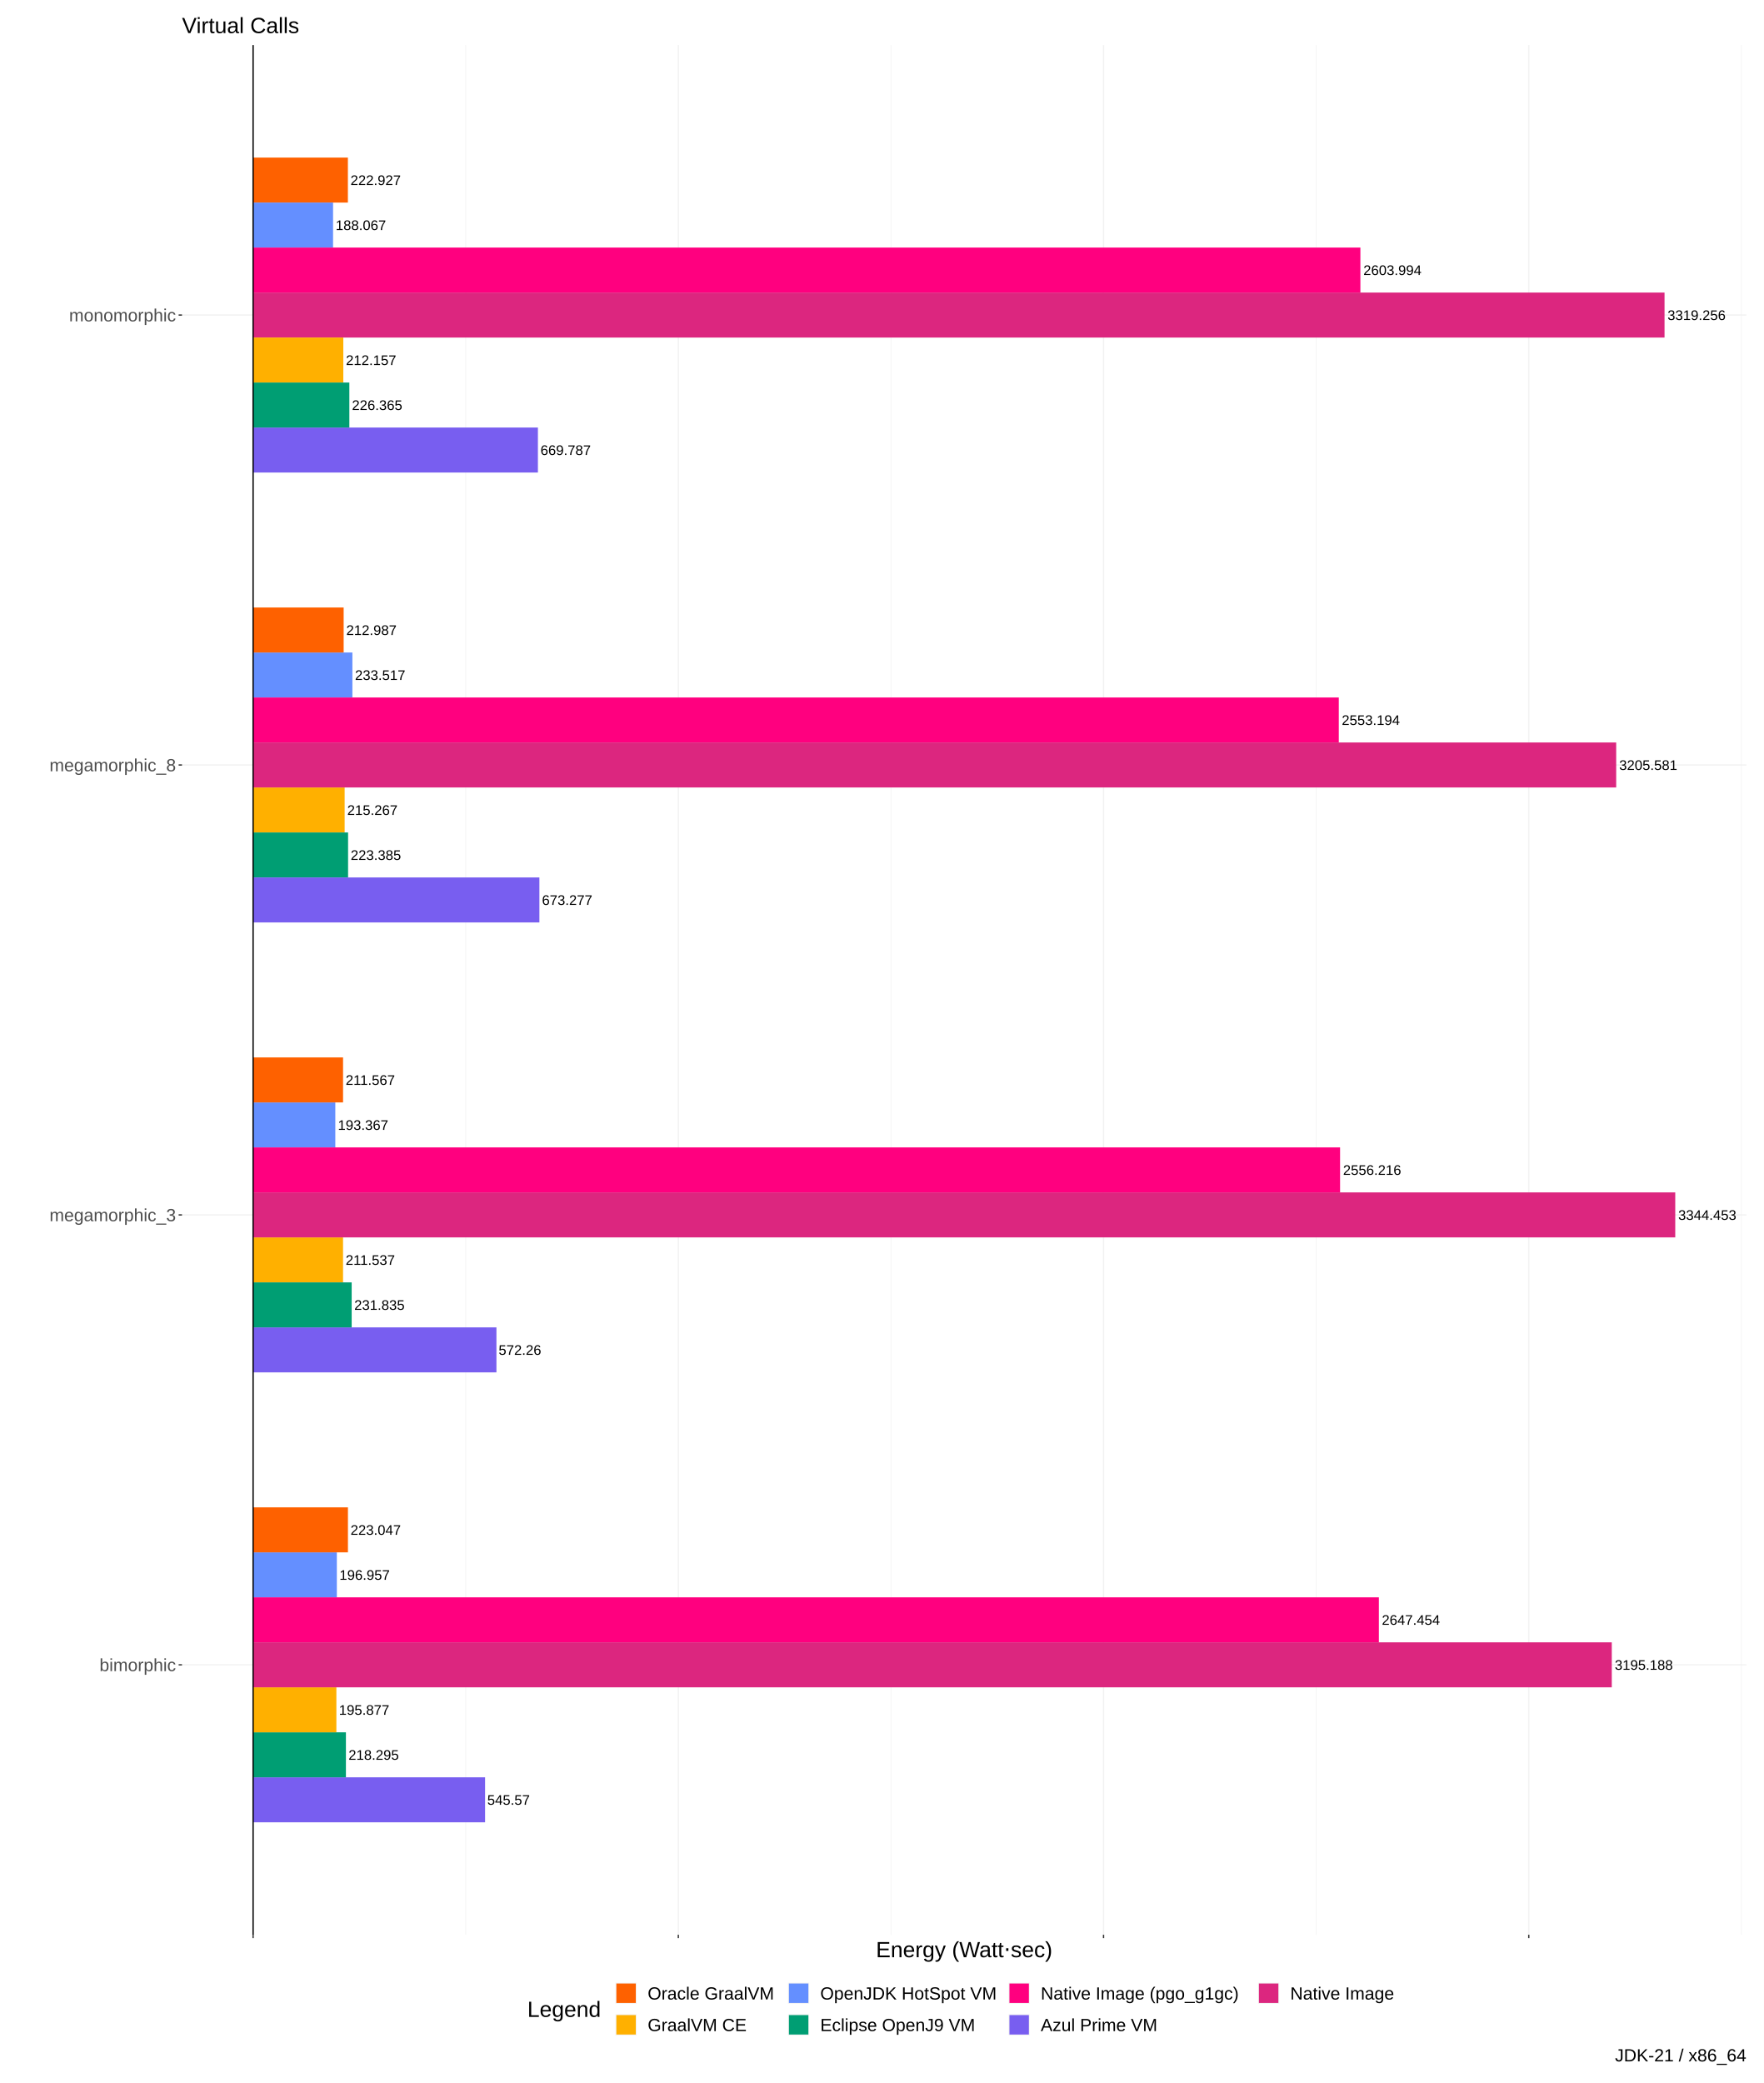
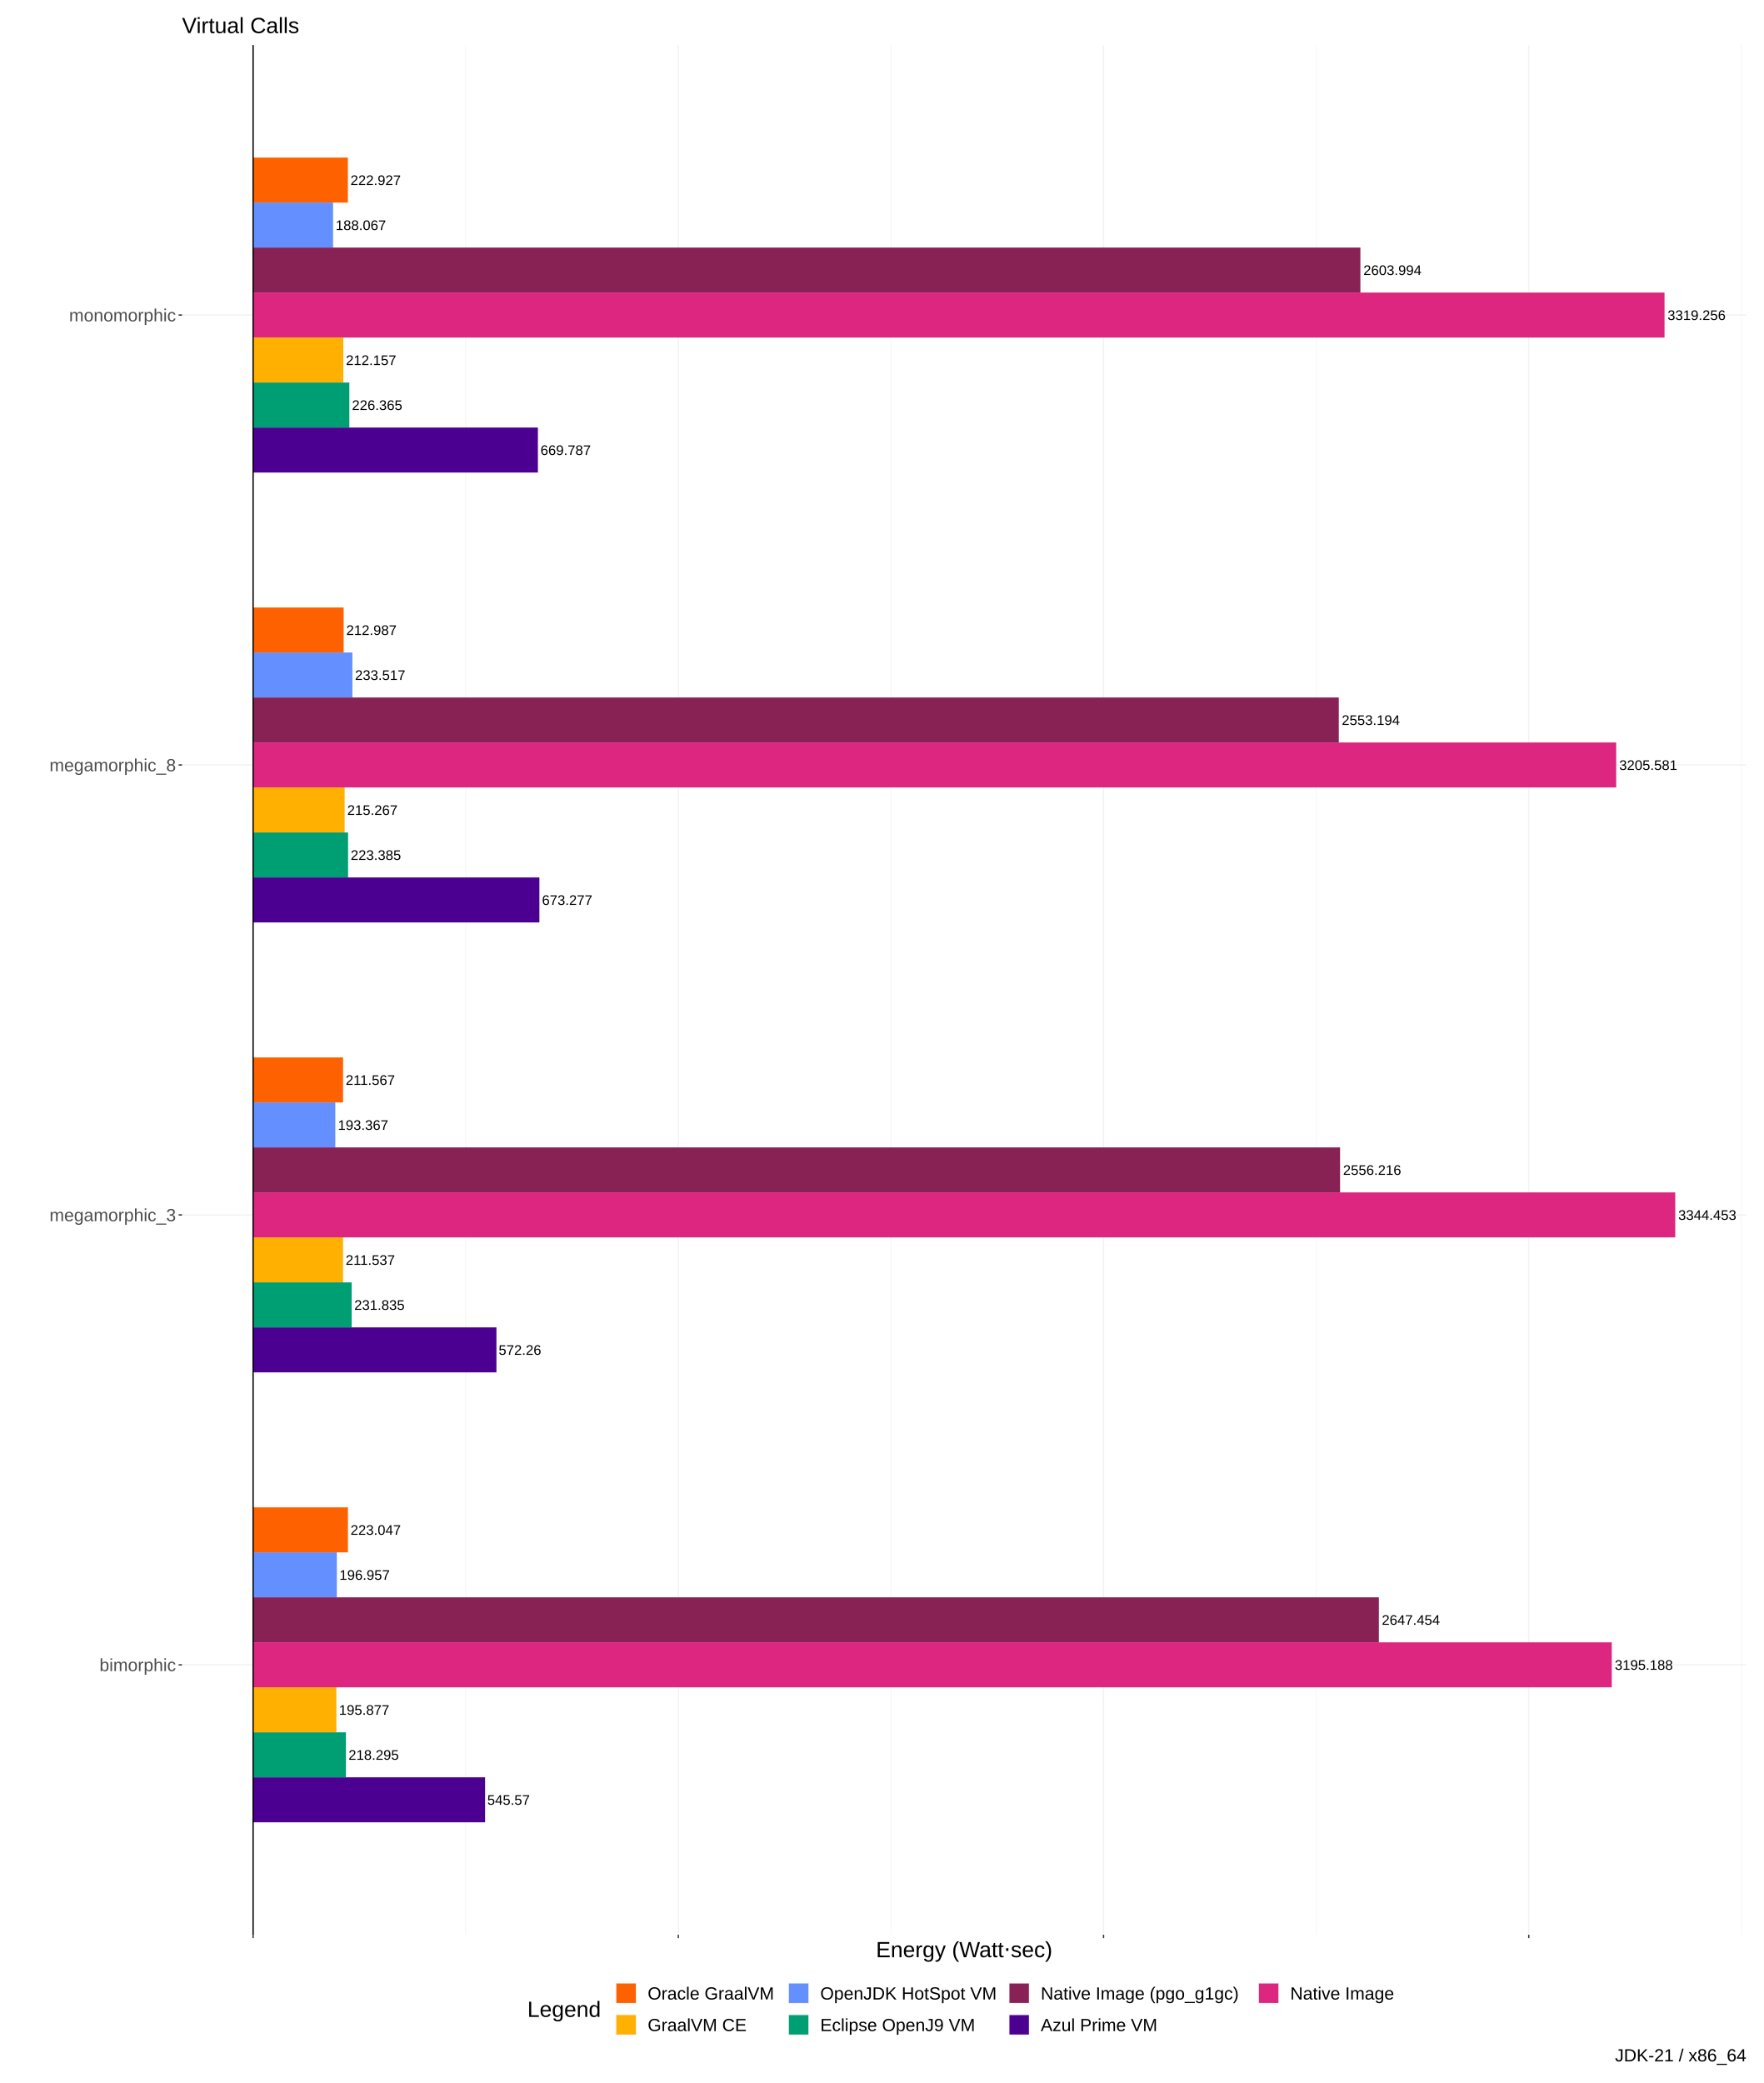
<svg xmlns="http://www.w3.org/2000/svg" class="svglite" width="1440.00pt" height="1700.79pt" viewBox="0 0 1440.00 1700.79">
  <defs>
    <style type="text/css">
    .svglite line, .svglite polyline, .svglite polygon, .svglite path, .svglite rect, .svglite circle {
      fill: none;
      stroke: #000000;
      stroke-linecap: round;
      stroke-linejoin: round;
      stroke-miterlimit: 10.00;
    }
    .svglite text {
      white-space: pre;
    }
  </style>
  </defs>
  <rect width="100%" height="100%" style="stroke: none; fill: #FFFFFF;" />
  <defs>
    <clipPath id="cpMC4wMHwxNDQwLjAwfDAuMDB8MTcwMC43OQ==">
      <rect x="0.00" y="0.00" width="1440.00" height="1700.79" />
    </clipPath>
  </defs>
  <g clip-path="url(#cpMC4wMHwxNDQwLjAwfDAuMDB8MTcwMC43OQ==)">
    <rect x="0.00" y="0.00" width="1440.00" height="1700.79" style="stroke-width: 1.07; stroke: #FFFFFF; fill: #FFFFFF;" />
    <rect x="148.59" y="36.82" width="1277.24" height="1542.94" style="stroke-width: 1.07; stroke: none;" />
    <polyline points="380.23,1579.76 380.23,36.82 " style="stroke-width: 0.53; stroke: #F2F2F2; stroke-linecap: butt;" />
    <polyline points="727.41,1579.76 727.41,36.82 " style="stroke-width: 0.53; stroke: #F2F2F2; stroke-linecap: butt;" />
    <polyline points="1074.59,1579.76 1074.59,36.82 " style="stroke-width: 0.53; stroke: #F2F2F2; stroke-linecap: butt;" />
    <polyline points="1421.77,1579.76 1421.77,36.82 " style="stroke-width: 0.53; stroke: #F2F2F2; stroke-linecap: butt;" />
    <polyline points="148.59,1359.34 1425.83,1359.34 " style="stroke-width: 1.07; stroke: #F2F2F2; stroke-linecap: butt;" />
    <polyline points="148.59,991.98 1425.83,991.98 " style="stroke-width: 1.07; stroke: #F2F2F2; stroke-linecap: butt;" />
    <polyline points="148.59,624.61 1425.83,624.61 " style="stroke-width: 1.07; stroke: #F2F2F2; stroke-linecap: butt;" />
    <polyline points="148.59,257.24 1425.83,257.24 " style="stroke-width: 1.07; stroke: #F2F2F2; stroke-linecap: butt;" />
    <polyline points="206.64,1579.76 206.64,36.82 " style="stroke-width: 1.07; stroke: #F2F2F2; stroke-linecap: butt;" />
    <polyline points="553.82,1579.76 553.82,36.82 " style="stroke-width: 1.07; stroke: #F2F2F2; stroke-linecap: butt;" />
    <polyline points="901.00,1579.76 901.00,36.82 " style="stroke-width: 1.07; stroke: #F2F2F2; stroke-linecap: butt;" />
    <polyline points="1248.18,1579.76 1248.18,36.82 " style="stroke-width: 1.07; stroke: #F2F2F2; stroke-linecap: butt;" />
    <rect x="206.64" y="642.98" width="74.74" height="36.74" style="stroke-width: 1.07; stroke: none; stroke-linecap: butt; stroke-linejoin: miter; fill: #FFB000;" />
    <rect x="206.64" y="1267.50" width="68.38" height="36.74" style="stroke-width: 1.07; stroke: none; stroke-linecap: butt; stroke-linejoin: miter; fill: #648FFF;" />
    <rect x="206.64" y="1010.35" width="73.44" height="36.74" style="stroke-width: 1.07; stroke: none; stroke-linecap: butt; stroke-linejoin: miter; fill: #FFB000;" />
    <rect x="206.64" y="679.72" width="77.55" height="36.74" style="stroke-width: 1.07; stroke: none; stroke-linecap: butt; stroke-linejoin: miter; fill: #009E73;" />
    <rect x="206.64" y="1230.77" width="77.44" height="36.74" style="stroke-width: 1.07; stroke: none; stroke-linecap: butt; stroke-linejoin: miter; fill: #FE6100;" />
    <rect x="206.64" y="238.88" width="1152.38" height="36.74" style="stroke-width: 1.07; stroke: none; stroke-linecap: butt; stroke-linejoin: miter; fill: #DC267F;" />
-     <rect x="206.64" y="716.45" width="233.75" height="36.74" style="stroke-width: 1.07; stroke: none; stroke-linecap: butt; stroke-linejoin: miter; fill: #785EF0;" />
+     <rect x="206.64" y="716.45" width="233.75" height="36.74" style="stroke-width: 1.07; stroke: none; stroke-linecap: butt; stroke-linejoin: miter; fill: #4B0092;" />
    <rect x="206.64" y="275.61" width="73.66" height="36.74" style="stroke-width: 1.07; stroke: none; stroke-linecap: butt; stroke-linejoin: miter; fill: #FFB000;" />
    <rect x="206.64" y="900.14" width="67.13" height="36.74" style="stroke-width: 1.07; stroke: none; stroke-linecap: butt; stroke-linejoin: miter; fill: #648FFF;" />
    <rect x="206.64" y="532.77" width="81.07" height="36.74" style="stroke-width: 1.07; stroke: none; stroke-linecap: butt; stroke-linejoin: miter; fill: #648FFF;" />
    <rect x="206.64" y="128.67" width="77.40" height="36.74" style="stroke-width: 1.07; stroke: none; stroke-linecap: butt; stroke-linejoin: miter; fill: #FE6100;" />
-     <rect x="206.64" y="1451.19" width="189.41" height="36.74" style="stroke-width: 1.07; stroke: none; stroke-linecap: butt; stroke-linejoin: miter; fill: #785EF0;" />
-     <rect x="206.64" y="569.51" width="886.42" height="36.74" style="stroke-width: 1.07; stroke: none; stroke-linecap: butt; stroke-linejoin: miter; fill: #FF007F;" />
+     <rect x="206.64" y="1451.19" width="189.41" height="36.74" style="stroke-width: 1.07; stroke: none; stroke-linecap: butt; stroke-linejoin: miter; fill: #4B0092;" />
+     <rect x="206.64" y="569.51" width="886.42" height="36.74" style="stroke-width: 1.07; stroke: none; stroke-linecap: butt; stroke-linejoin: miter; fill: #882255;" />
    <rect x="206.64" y="606.24" width="1112.91" height="36.74" style="stroke-width: 1.07; stroke: none; stroke-linecap: butt; stroke-linejoin: miter; fill: #DC267F;" />
    <rect x="206.64" y="973.61" width="1161.13" height="36.74" style="stroke-width: 1.07; stroke: none; stroke-linecap: butt; stroke-linejoin: miter; fill: #DC267F;" />
-     <rect x="206.64" y="1083.82" width="198.68" height="36.74" style="stroke-width: 1.07; stroke: none; stroke-linecap: butt; stroke-linejoin: miter; fill: #785EF0;" />
+     <rect x="206.64" y="1083.82" width="198.68" height="36.74" style="stroke-width: 1.07; stroke: none; stroke-linecap: butt; stroke-linejoin: miter; fill: #4B0092;" />
    <rect x="206.64" y="1414.45" width="75.79" height="36.74" style="stroke-width: 1.07; stroke: none; stroke-linecap: butt; stroke-linejoin: miter; fill: #009E73;" />
    <rect x="206.64" y="1047.08" width="80.49" height="36.74" style="stroke-width: 1.07; stroke: none; stroke-linecap: butt; stroke-linejoin: miter; fill: #009E73;" />
    <rect x="206.64" y="1377.71" width="68.00" height="36.74" style="stroke-width: 1.07; stroke: none; stroke-linecap: butt; stroke-linejoin: miter; fill: #FFB000;" />
-     <rect x="206.64" y="936.87" width="887.47" height="36.74" style="stroke-width: 1.07; stroke: none; stroke-linecap: butt; stroke-linejoin: miter; fill: #FF007F;" />
-     <rect x="206.64" y="349.09" width="232.54" height="36.74" style="stroke-width: 1.07; stroke: none; stroke-linecap: butt; stroke-linejoin: miter; fill: #785EF0;" />
-     <rect x="206.64" y="1304.24" width="919.14" height="36.74" style="stroke-width: 1.07; stroke: none; stroke-linecap: butt; stroke-linejoin: miter; fill: #FF007F;" />
+     <rect x="206.64" y="936.87" width="887.47" height="36.74" style="stroke-width: 1.07; stroke: none; stroke-linecap: butt; stroke-linejoin: miter; fill: #882255;" />
+     <rect x="206.64" y="349.09" width="232.54" height="36.74" style="stroke-width: 1.07; stroke: none; stroke-linecap: butt; stroke-linejoin: miter; fill: #4B0092;" />
+     <rect x="206.64" y="1304.24" width="919.14" height="36.74" style="stroke-width: 1.07; stroke: none; stroke-linecap: butt; stroke-linejoin: miter; fill: #882255;" />
    <rect x="206.64" y="1340.98" width="1109.31" height="36.74" style="stroke-width: 1.07; stroke: none; stroke-linecap: butt; stroke-linejoin: miter; fill: #DC267F;" />
    <rect x="206.64" y="165.40" width="65.29" height="36.74" style="stroke-width: 1.07; stroke: none; stroke-linecap: butt; stroke-linejoin: miter; fill: #648FFF;" />
    <rect x="206.64" y="312.35" width="78.59" height="36.74" style="stroke-width: 1.07; stroke: none; stroke-linecap: butt; stroke-linejoin: miter; fill: #009E73;" />
    <rect x="206.64" y="496.03" width="73.94" height="36.74" style="stroke-width: 1.07; stroke: none; stroke-linecap: butt; stroke-linejoin: miter; fill: #FE6100;" />
-     <rect x="206.64" y="202.14" width="904.06" height="36.74" style="stroke-width: 1.07; stroke: none; stroke-linecap: butt; stroke-linejoin: miter; fill: #FF007F;" />
+     <rect x="206.64" y="202.14" width="904.06" height="36.74" style="stroke-width: 1.07; stroke: none; stroke-linecap: butt; stroke-linejoin: miter; fill: #882255;" />
    <rect x="206.64" y="863.40" width="73.45" height="36.74" style="stroke-width: 1.07; stroke: none; stroke-linecap: butt; stroke-linejoin: miter; fill: #FE6100;" />
    <text x="283.48" y="665.41" style="font-size: 11.38px; font-family: &quot;Liberation Sans&quot;;" textLength="42.10px" lengthAdjust="spacingAndGlyphs">215.267</text>
    <text x="277.13" y="1289.94" style="font-size: 11.38px; font-family: &quot;Liberation Sans&quot;;" textLength="42.10px" lengthAdjust="spacingAndGlyphs">196.957</text>
    <text x="282.19" y="1032.78" style="font-size: 11.38px; font-family: &quot;Liberation Sans&quot;;" textLength="42.10px" lengthAdjust="spacingAndGlyphs">211.537</text>
    <text x="286.30" y="702.15" style="font-size: 11.38px; font-family: &quot;Liberation Sans&quot;;" textLength="42.10px" lengthAdjust="spacingAndGlyphs">223.385</text>
    <text x="286.18" y="1253.20" style="font-size: 11.38px; font-family: &quot;Liberation Sans&quot;;" textLength="42.10px" lengthAdjust="spacingAndGlyphs">223.047</text>
    <text x="1361.45" y="261.31" style="font-size: 11.38px; font-family: &quot;Liberation Sans&quot;;" textLength="48.61px" lengthAdjust="spacingAndGlyphs">3319.256</text>
    <text x="442.50" y="738.89" style="font-size: 11.38px; font-family: &quot;Liberation Sans&quot;;" textLength="42.10px" lengthAdjust="spacingAndGlyphs">673.277</text>
    <text x="282.40" y="298.05" style="font-size: 11.38px; font-family: &quot;Liberation Sans&quot;;" textLength="42.10px" lengthAdjust="spacingAndGlyphs">212.157</text>
    <text x="275.88" y="922.57" style="font-size: 11.38px; font-family: &quot;Liberation Sans&quot;;" textLength="42.10px" lengthAdjust="spacingAndGlyphs">193.367</text>
    <text x="289.82" y="555.20" style="font-size: 11.38px; font-family: &quot;Liberation Sans&quot;;" textLength="42.10px" lengthAdjust="spacingAndGlyphs">233.517</text>
    <text x="286.14" y="151.10" style="font-size: 11.38px; font-family: &quot;Liberation Sans&quot;;" textLength="42.10px" lengthAdjust="spacingAndGlyphs">222.927</text>
    <text x="397.83" y="1473.62" style="font-size: 11.38px; font-family: &quot;Liberation Sans&quot;;" textLength="35.59px" lengthAdjust="spacingAndGlyphs">545.57</text>
    <text x="1095.49" y="591.94" style="font-size: 11.38px; font-family: &quot;Liberation Sans&quot;;" textLength="48.61px" lengthAdjust="spacingAndGlyphs">2553.194</text>
    <text x="1321.99" y="628.68" style="font-size: 11.38px; font-family: &quot;Liberation Sans&quot;;" textLength="48.61px" lengthAdjust="spacingAndGlyphs">3205.581</text>
    <text x="1370.20" y="996.04" style="font-size: 11.38px; font-family: &quot;Liberation Sans&quot;;" textLength="48.61px" lengthAdjust="spacingAndGlyphs">3344.453</text>
    <text x="407.10" y="1106.25" style="font-size: 11.38px; font-family: &quot;Liberation Sans&quot;;" textLength="35.59px" lengthAdjust="spacingAndGlyphs">572.26</text>
    <text x="284.54" y="1436.88" style="font-size: 11.38px; font-family: &quot;Liberation Sans&quot;;" textLength="42.10px" lengthAdjust="spacingAndGlyphs">218.295</text>
    <text x="289.24" y="1069.52" style="font-size: 11.38px; font-family: &quot;Liberation Sans&quot;;" textLength="42.10px" lengthAdjust="spacingAndGlyphs">231.835</text>
    <text x="276.75" y="1400.15" style="font-size: 11.38px; font-family: &quot;Liberation Sans&quot;;" textLength="42.10px" lengthAdjust="spacingAndGlyphs">195.877</text>
    <text x="1096.54" y="959.31" style="font-size: 11.38px; font-family: &quot;Liberation Sans&quot;;" textLength="48.61px" lengthAdjust="spacingAndGlyphs">2556.216</text>
    <text x="441.28" y="371.52" style="font-size: 11.38px; font-family: &quot;Liberation Sans&quot;;" textLength="42.10px" lengthAdjust="spacingAndGlyphs">669.787</text>
    <text x="1128.22" y="1326.67" style="font-size: 11.38px; font-family: &quot;Liberation Sans&quot;;" textLength="48.61px" lengthAdjust="spacingAndGlyphs">2647.454</text>
    <text x="1318.38" y="1363.41" style="font-size: 11.38px; font-family: &quot;Liberation Sans&quot;;" textLength="48.61px" lengthAdjust="spacingAndGlyphs">3195.188</text>
    <text x="274.04" y="187.84" style="font-size: 11.38px; font-family: &quot;Liberation Sans&quot;;" textLength="42.10px" lengthAdjust="spacingAndGlyphs">188.067</text>
    <text x="287.34" y="334.78" style="font-size: 11.38px; font-family: &quot;Liberation Sans&quot;;" textLength="42.10px" lengthAdjust="spacingAndGlyphs">226.365</text>
    <text x="282.69" y="518.47" style="font-size: 11.38px; font-family: &quot;Liberation Sans&quot;;" textLength="42.10px" lengthAdjust="spacingAndGlyphs">212.987</text>
    <text x="1113.13" y="224.57" style="font-size: 11.38px; font-family: &quot;Liberation Sans&quot;;" textLength="48.61px" lengthAdjust="spacingAndGlyphs">2603.994</text>
    <text x="282.20" y="885.83" style="font-size: 11.38px; font-family: &quot;Liberation Sans&quot;;" textLength="42.10px" lengthAdjust="spacingAndGlyphs">211.567</text>
    <line x1="206.64" y1="1579.76" x2="206.64" y2="36.82" style="stroke-width: 1.07; stroke-linecap: butt;" />
    <text x="143.65" y="1364.48" text-anchor="end" style="font-size: 14.40px;fill: #4D4D4D; font-family: &quot;Liberation Sans&quot;;" textLength="69.03px" lengthAdjust="spacingAndGlyphs">bimorphic</text>
    <text x="143.65" y="997.12" text-anchor="end" style="font-size: 14.40px;fill: #4D4D4D; font-family: &quot;Liberation Sans&quot;;" textLength="109.57px" lengthAdjust="spacingAndGlyphs">megamorphic_3</text>
    <text x="143.65" y="629.75" text-anchor="end" style="font-size: 14.40px;fill: #4D4D4D; font-family: &quot;Liberation Sans&quot;;" textLength="109.57px" lengthAdjust="spacingAndGlyphs">megamorphic_8</text>
    <text x="143.65" y="262.39" text-anchor="end" style="font-size: 14.40px;fill: #4D4D4D; font-family: &quot;Liberation Sans&quot;;" textLength="96.22px" lengthAdjust="spacingAndGlyphs">monomorphic</text>
    <polyline points="145.85,1359.34 148.59,1359.34 " style="stroke-width: 1.07; stroke: #333333; stroke-linecap: butt;" />
    <polyline points="145.85,991.98 148.59,991.98 " style="stroke-width: 1.07; stroke: #333333; stroke-linecap: butt;" />
    <polyline points="145.85,624.61 148.59,624.61 " style="stroke-width: 1.07; stroke: #333333; stroke-linecap: butt;" />
    <polyline points="145.85,257.24 148.59,257.24 " style="stroke-width: 1.07; stroke: #333333; stroke-linecap: butt;" />
    <polyline points="206.64,1582.50 206.64,1579.76 " style="stroke-width: 1.07; stroke: #333333; stroke-linecap: butt;" />
    <polyline points="553.82,1582.50 553.82,1579.76 " style="stroke-width: 1.07; stroke: #333333; stroke-linecap: butt;" />
    <polyline points="901.00,1582.50 901.00,1579.76 " style="stroke-width: 1.07; stroke: #333333; stroke-linecap: butt;" />
    <polyline points="1248.18,1582.50 1248.18,1579.76 " style="stroke-width: 1.07; stroke: #333333; stroke-linecap: butt;" />
    <text x="787.21" y="1598.10" text-anchor="middle" style="font-size: 18.00px; font-family: &quot;Liberation Sans&quot;;" textLength="152.52px" lengthAdjust="spacingAndGlyphs">Energy (Watt⋅sec)</text>
    <rect x="425.08" y="1613.37" width="724.26" height="54.02" style="stroke-width: 1.07; stroke: none; fill: #FFFFFF;" />
    <text x="430.56" y="1646.81" style="font-size: 18.00px; font-family: &quot;Liberation Sans&quot;;" textLength="63.01px" lengthAdjust="spacingAndGlyphs">Legend</text>
    <rect x="502.53" y="1618.85" width="17.28" height="17.28" style="stroke-width: 1.07; stroke: none; fill: #F2F2F2;" />
    <rect x="503.24" y="1619.56" width="15.86" height="15.86" style="stroke-width: 1.07; stroke: none; stroke-linecap: butt; stroke-linejoin: miter; fill: #FE6100;" />
    <rect x="643.43" y="1618.85" width="17.28" height="17.28" style="stroke-width: 1.07; stroke: none; fill: #F2F2F2;" />
    <rect x="644.14" y="1619.56" width="15.86" height="15.86" style="stroke-width: 1.07; stroke: none; stroke-linecap: butt; stroke-linejoin: miter; fill: #648FFF;" />
    <rect x="823.47" y="1618.85" width="17.28" height="17.28" style="stroke-width: 1.07; stroke: none; fill: #F2F2F2;" />
-     <rect x="824.18" y="1619.56" width="15.86" height="15.86" style="stroke-width: 1.07; stroke: none; stroke-linecap: butt; stroke-linejoin: miter; fill: #FF007F;" />
+     <rect x="824.18" y="1619.56" width="15.86" height="15.86" style="stroke-width: 1.07; stroke: none; stroke-linecap: butt; stroke-linejoin: miter; fill: #882255;" />
    <rect x="1027.15" y="1618.85" width="17.28" height="17.28" style="stroke-width: 1.07; stroke: none; fill: #F2F2F2;" />
    <rect x="1027.86" y="1619.56" width="15.86" height="15.86" style="stroke-width: 1.07; stroke: none; stroke-linecap: butt; stroke-linejoin: miter; fill: #DC267F;" />
    <rect x="502.53" y="1644.64" width="17.28" height="17.28" style="stroke-width: 1.07; stroke: none; fill: #F2F2F2;" />
    <rect x="503.24" y="1645.35" width="15.86" height="15.86" style="stroke-width: 1.07; stroke: none; stroke-linecap: butt; stroke-linejoin: miter; fill: #FFB000;" />
    <rect x="643.43" y="1644.64" width="17.28" height="17.28" style="stroke-width: 1.07; stroke: none; fill: #F2F2F2;" />
    <rect x="644.14" y="1645.35" width="15.86" height="15.86" style="stroke-width: 1.07; stroke: none; stroke-linecap: butt; stroke-linejoin: miter; fill: #009E73;" />
    <rect x="823.47" y="1644.64" width="17.28" height="17.28" style="stroke-width: 1.07; stroke: none; fill: #F2F2F2;" />
-     <rect x="824.18" y="1645.35" width="15.86" height="15.86" style="stroke-width: 1.07; stroke: none; stroke-linecap: butt; stroke-linejoin: miter; fill: #785EF0;" />
+     <rect x="824.18" y="1645.35" width="15.86" height="15.86" style="stroke-width: 1.07; stroke: none; stroke-linecap: butt; stroke-linejoin: miter; fill: #4B0092;" />
    <text x="528.78" y="1632.63" style="font-size: 14.40px; font-family: &quot;Liberation Sans&quot;;" textLength="105.69px" lengthAdjust="spacingAndGlyphs">Oracle GraalVM</text>
    <text x="669.68" y="1632.63" style="font-size: 14.40px; font-family: &quot;Liberation Sans&quot;;" textLength="144.83px" lengthAdjust="spacingAndGlyphs">OpenJDK HotSpot VM</text>
    <text x="849.72" y="1632.63" style="font-size: 14.40px; font-family: &quot;Liberation Sans&quot;;" textLength="168.47px" lengthAdjust="spacingAndGlyphs">Native Image (pgo_g1gc)</text>
    <text x="1053.40" y="1632.63" style="font-size: 14.40px; font-family: &quot;Liberation Sans&quot;;" textLength="90.46px" lengthAdjust="spacingAndGlyphs">Native Image</text>
    <text x="528.78" y="1658.42" style="font-size: 14.40px; font-family: &quot;Liberation Sans&quot;;" textLength="78.80px" lengthAdjust="spacingAndGlyphs">GraalVM CE</text>
    <text x="669.68" y="1658.42" style="font-size: 14.40px; font-family: &quot;Liberation Sans&quot;;" textLength="124.62px" lengthAdjust="spacingAndGlyphs">Eclipse OpenJ9 VM</text>
    <text x="849.72" y="1658.42" style="font-size: 14.40px; font-family: &quot;Liberation Sans&quot;;" textLength="97.67px" lengthAdjust="spacingAndGlyphs">Azul Prime VM</text>
    <text x="148.59" y="27.03" style="font-size: 18.00px; font-family: &quot;Liberation Sans&quot;;" textLength="99.32px" lengthAdjust="spacingAndGlyphs">Virtual Calls</text>
    <text x="1425.83" y="1683.16" text-anchor="end" style="font-size: 14.40px; font-family: &quot;Liberation Sans&quot;;" textLength="104.20px" lengthAdjust="spacingAndGlyphs">JDK-21 / x86_64</text>
  </g>
</svg>
